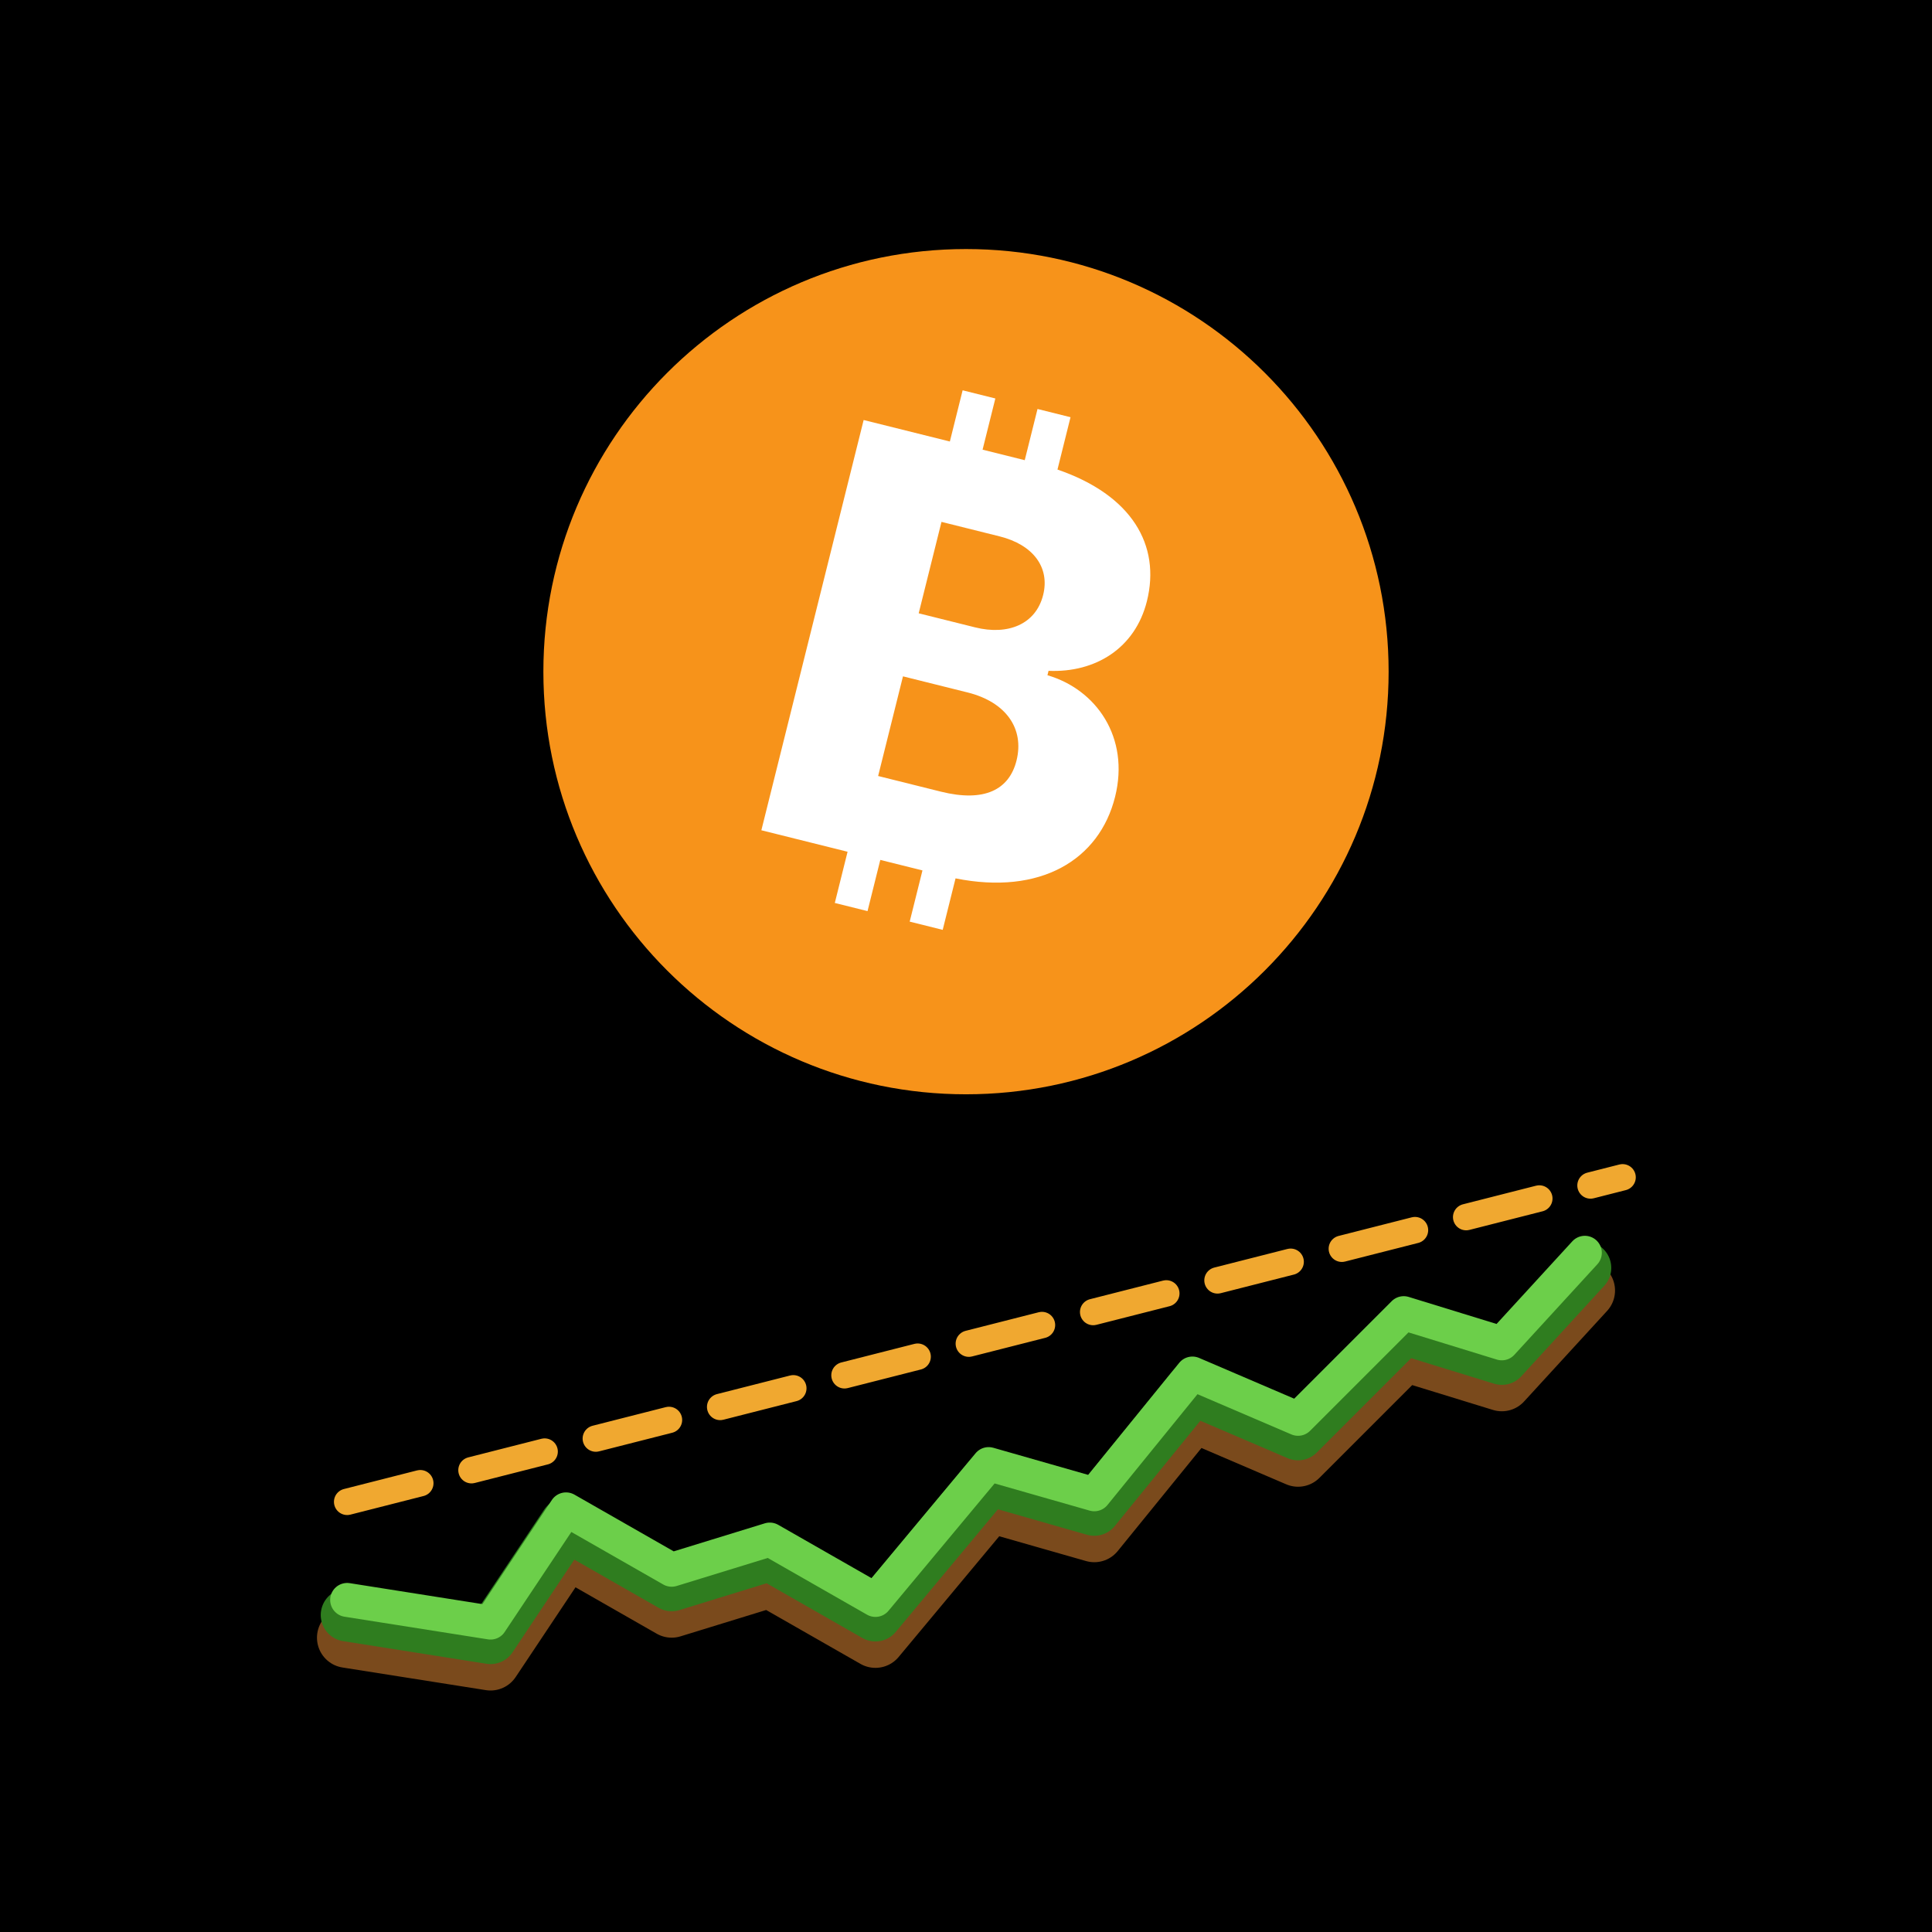
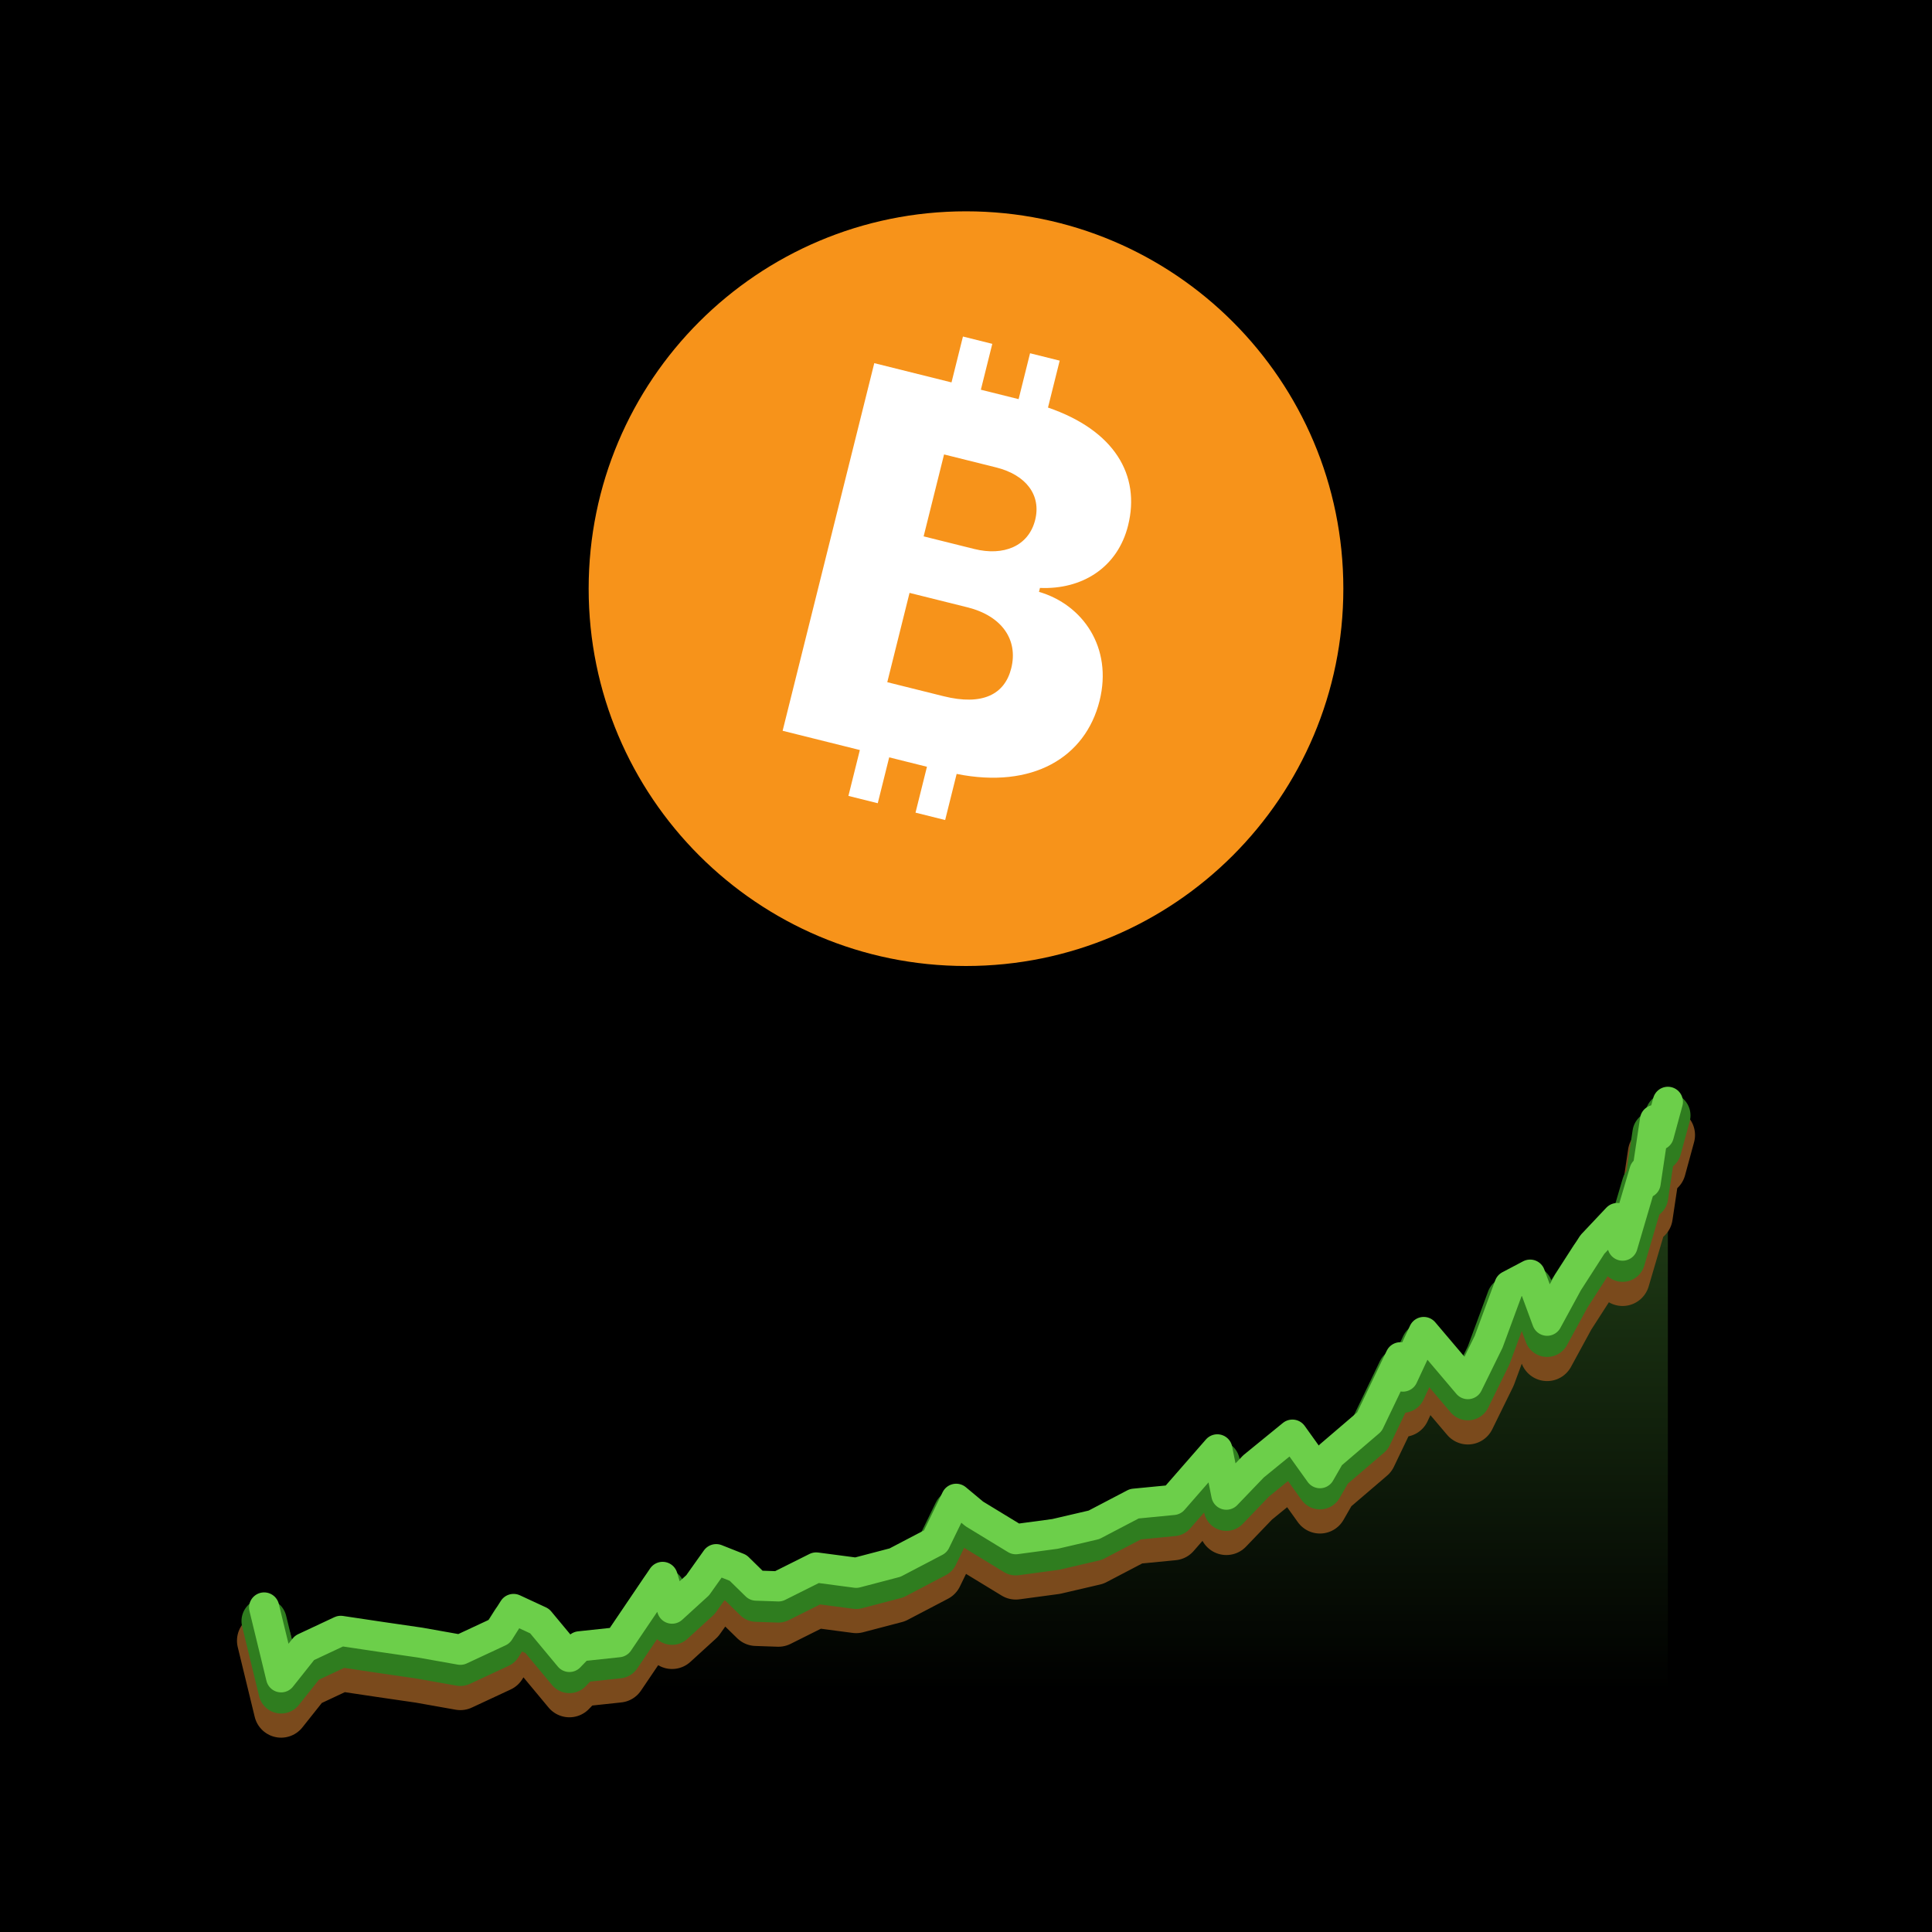
<svg xmlns="http://www.w3.org/2000/svg" id="i" viewBox="0 0 512 512" width="512" height="512">
+   <defs>
+     <linearGradient id="gi" x1="0" y1="0" x2="0" y2="1">
+       <stop offset="0" stop-color="#6ccf4a" stop-opacity=".35" />
+       <stop offset="1" stop-color="#6ccf4a" stop-opacity="0" />
+     </linearGradient>
+   </defs>
  <rect width="512" height="512" fill="#000" />
-   <circle cx="256" cy="178" r="112" fill="#F7931A" />
-   <text x="256" y="178" dy="0.35em" text-anchor="middle" font-family="Inter" font-weight="800" font-size="154" fill="#fff" transform="rotate(14 256 178)">₿</text>
-   <line x1="92" y1="398" x2="430" y2="312" stroke="#f0a830" stroke-width="7" stroke-dasharray="20 14" stroke-linecap="round" />
+   <circle cx="256" cy="156" r="100" fill="#F7931A" />
+   <text x="256" y="156" dy="0.35em" text-anchor="middle" font-family="Inter" font-weight="800" font-size="138" fill="#fff" transform="rotate(14 256 156)">₿</text>
+   <path d="M70.0 426.0 L74.5 444.5 L80.7 436.7 L90.3 432.2 L101.0 433.8 L111.3 435.3 L122.0 437.2 L132.3 432.4 L136.1 426.4 L143.0 429.6 L150.9 439.1 L153.6 436.3 L163.9 435.2 L175.6 417.9 L178.1 426.3 L184.9 420.1 L189.8 413.2 L195.6 415.5 L200.4 420.2 L206.3 420.4 L216.3 415.4 L226.9 416.8 L237.2 414.1 L247.9 408.5 L253.4 397.2 L258.2 401.2 L269.2 407.9 L279.6 406.5 L289.9 404.1 L300.6 398.5 L310.9 397.5 L322.6 384.1 L325.0 396.1 L332.2 388.6 L342.5 380.2 L349.8 390.4 L352.5 385.7 L362.9 376.8 L371.1 359.7 L371.8 364.8 L377.3 353.0 L389.0 366.8 L394.5 355.6 L400.0 340.7 L405.5 337.8 L410.0 350.0 L415.5 339.9 L422.0 329.8 L428.6 322.8 L430.0 330.1 L435.8 310.4 L436.1 313.5 L438.6 296.8 L439.6 300.8 L442.0 292.0 L442 448 L70 448 Z" fill="url(#gi)" />
  <g fill="none" stroke-linejoin="round" stroke-linecap="round">
-     <path id="p" d="M92 424 L130 430 L150 400 L178 416 L204 408 L232 424 L262 388 L290 396 L316 364 L344 376 L372 348 L398 356 L420 332" />
-     <use href="#p" stroke="#7a4a1c" stroke-width="16" transform="translate(0 10)" />
-     <use href="#p" stroke="#2f7d1f" stroke-width="14" transform="translate(0 4)" />
-     <use href="#p" stroke="#6ccf4a" stroke-width="9" />
+     <path id="p" d="M70.0 426.0 L74.5 444.5 L80.7 436.7 L90.3 432.2 L101.0 433.8 L111.3 435.3 L122.0 437.2 L132.3 432.4 L136.1 426.4 L143.0 429.6 L150.9 439.1 L153.6 436.3 L163.9 435.2 L175.6 417.9 L178.1 426.3 L184.9 420.1 L189.8 413.2 L195.6 415.5 L200.4 420.2 L206.3 420.4 L216.3 415.4 L226.9 416.8 L237.2 414.1 L247.9 408.5 L253.4 397.2 L258.2 401.2 L269.2 407.9 L279.6 406.5 L289.9 404.1 L300.6 398.5 L310.9 397.5 L322.6 384.1 L325.0 396.1 L332.2 388.6 L342.5 380.2 L349.8 390.4 L352.5 385.7 L362.9 376.8 L371.1 359.7 L371.8 364.8 L377.3 353.0 L389.0 366.8 L394.5 355.6 L400.0 340.7 L405.5 337.8 L410.0 350.0 L415.5 339.9 L422.0 329.8 L428.6 322.8 L430.0 330.1 L435.8 310.4 L436.1 313.5 L438.6 296.8 L439.6 300.8 L442.0 292.0" />
+     <use href="#p" stroke="#7a4a1c" stroke-width="14.4" transform="translate(0 8.8)" />
+     <use href="#p" stroke="#2f7d1f" stroke-width="12" transform="translate(0 3.6)" />
+     <use href="#p" stroke="#6ccf4a" stroke-width="8" />
  </g>
</svg>
